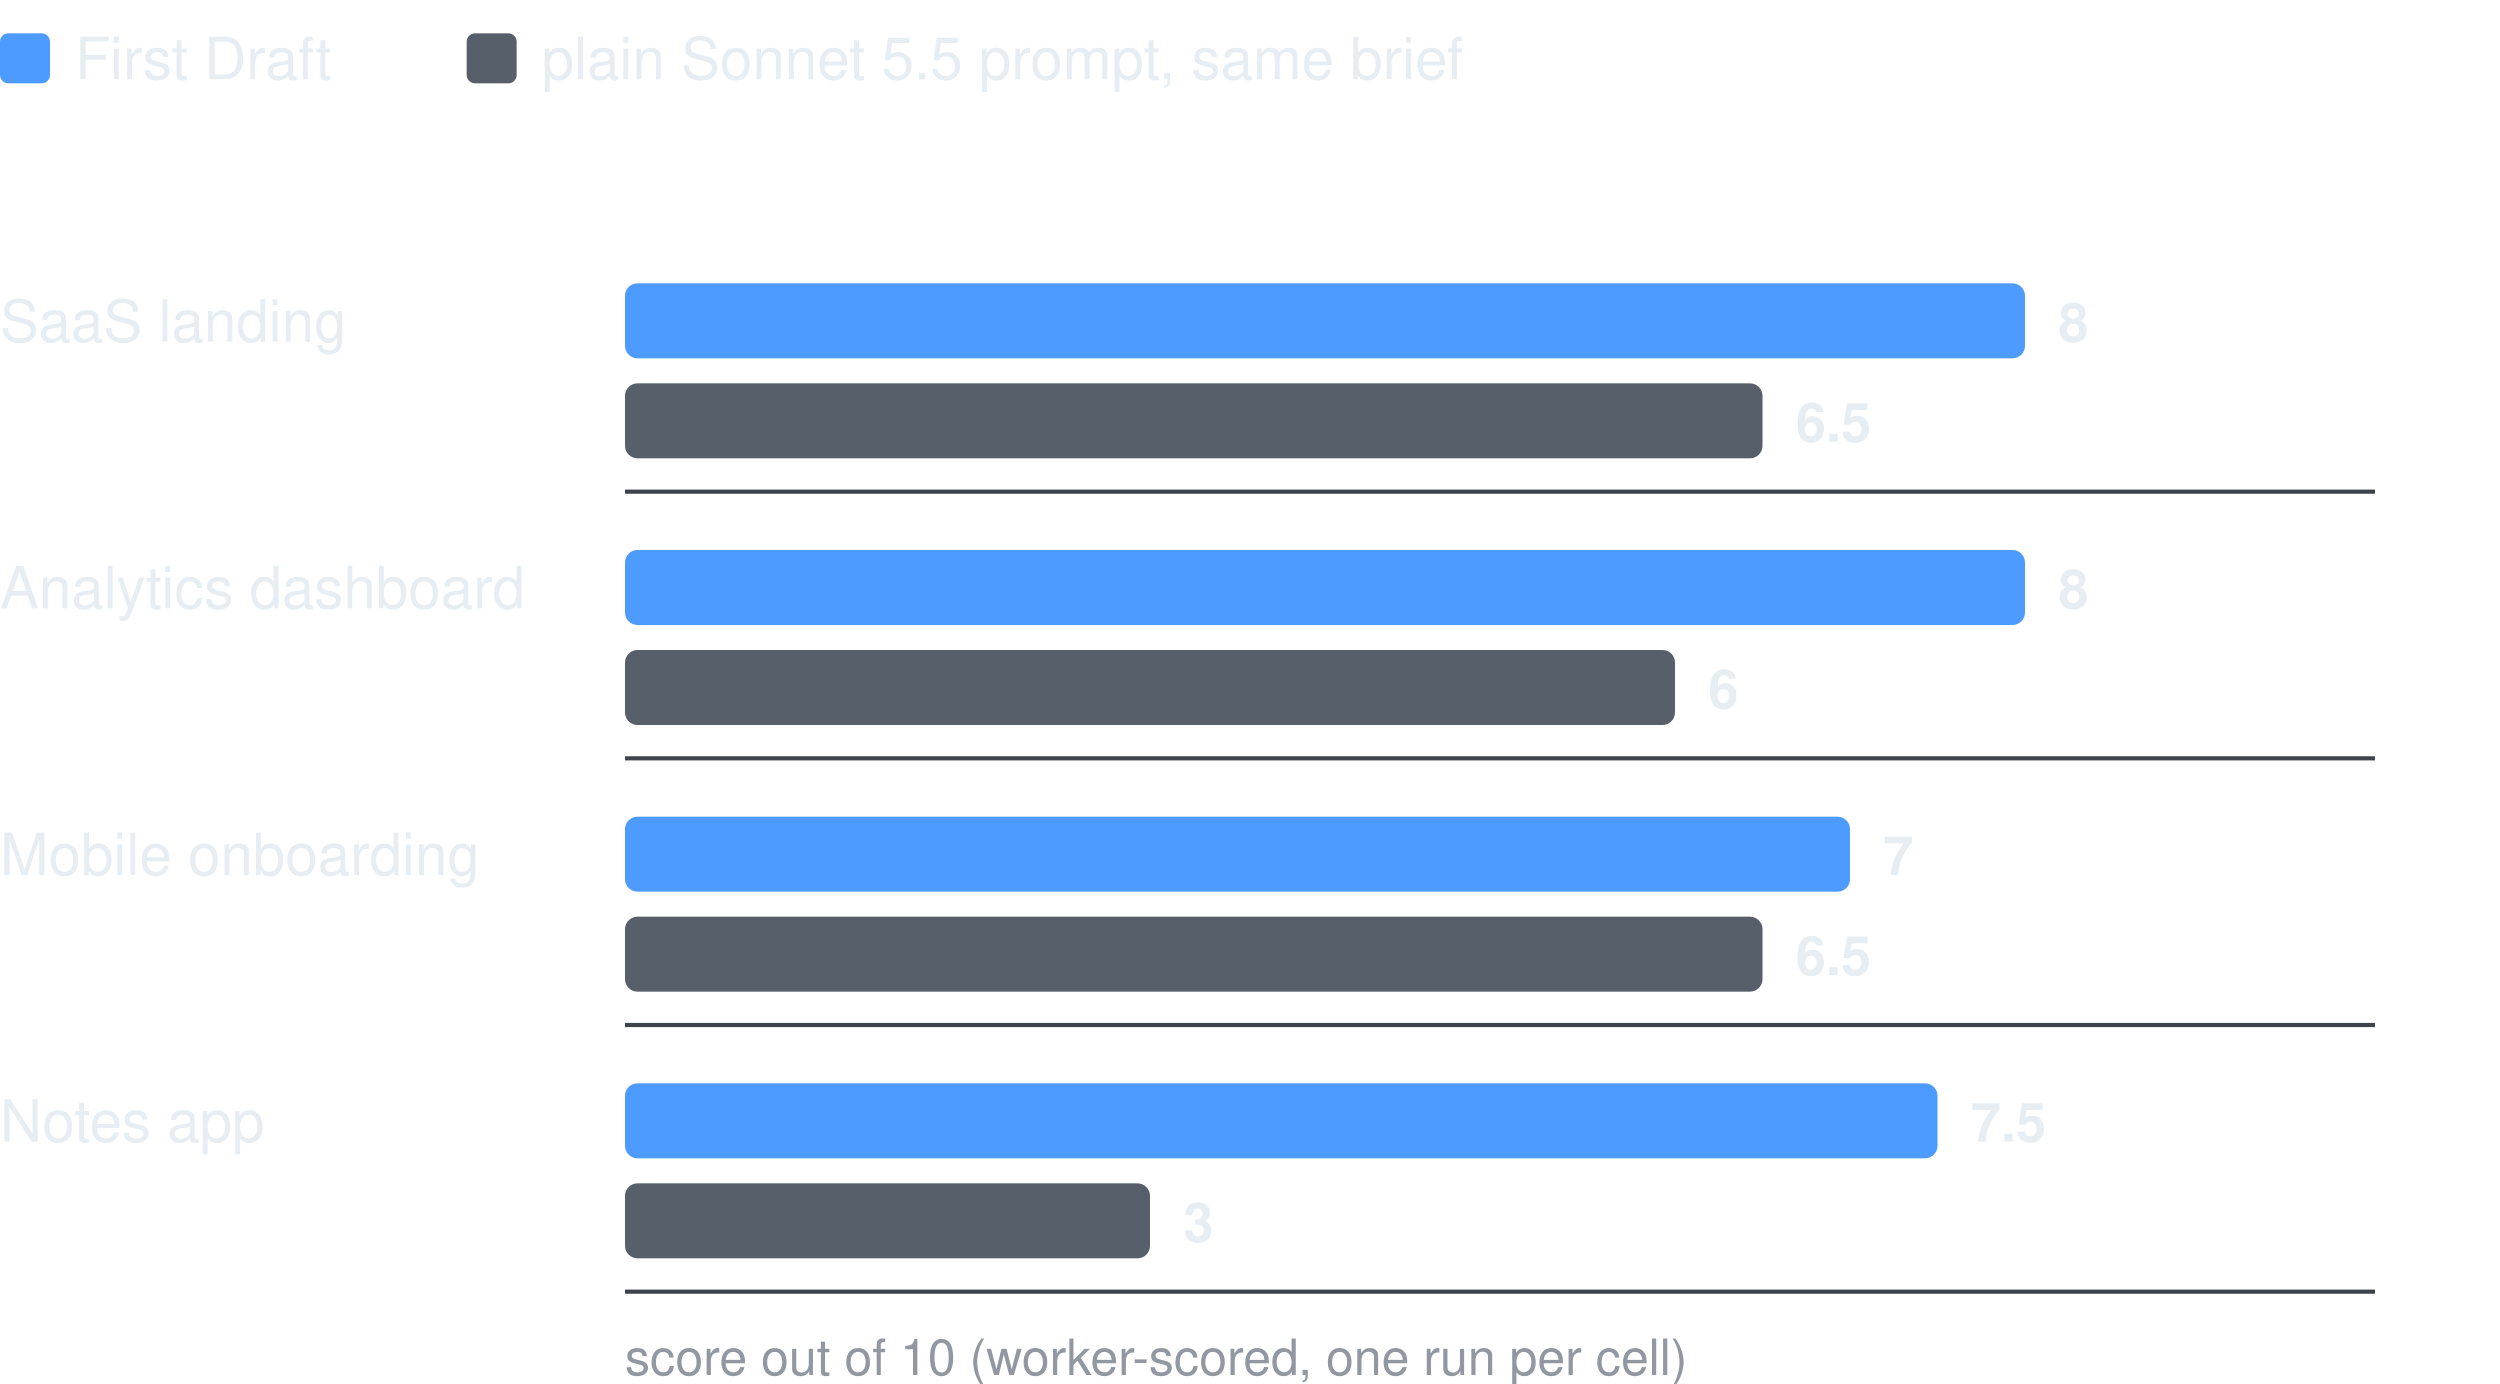
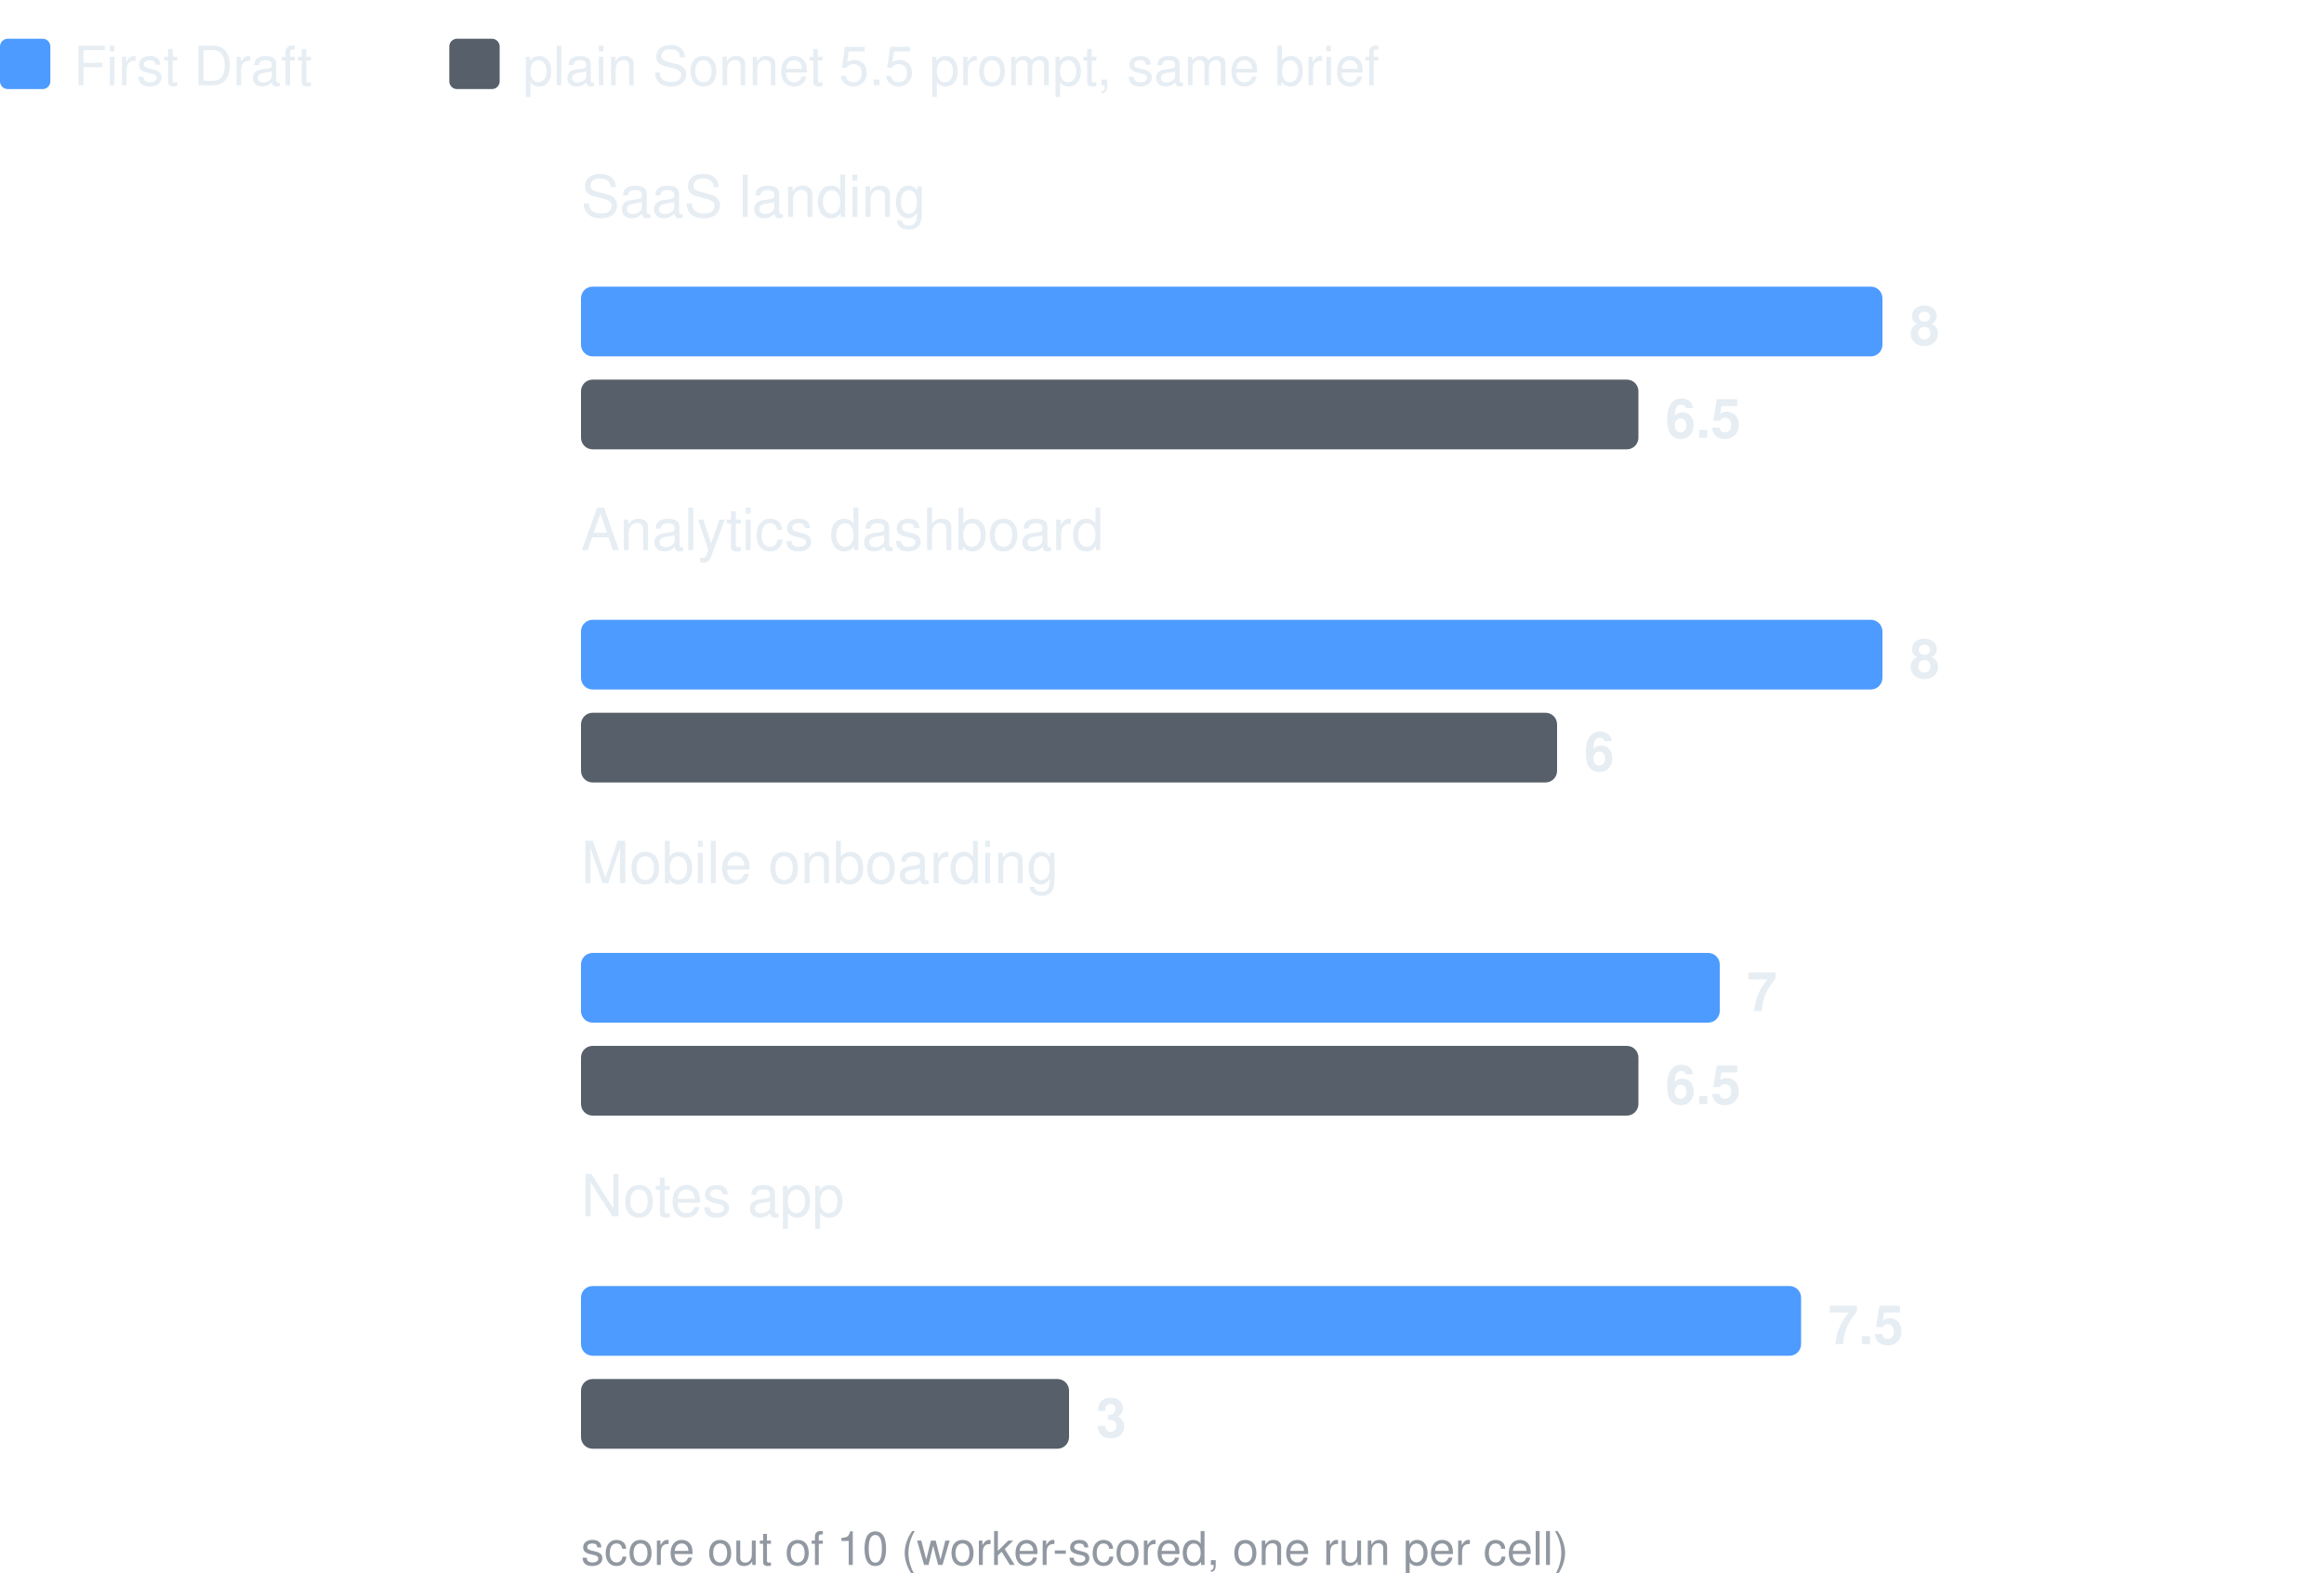
- <svg xmlns="http://www.w3.org/2000/svg" width="600" height="332" viewBox="0 0 600 332" role="img" aria-label="Scores out of 10 on Claude Sonnet 5.5: First Draft against the plain prompt, for four briefs">
+ <svg xmlns="http://www.w3.org/2000/svg" width="600" height="406" viewBox="0 0 600 406" role="img" aria-label="Scores out of 10 on Claude Sonnet 5.5: First Draft against the plain prompt, for four briefs">
  <style>text{font-family:-apple-system,BlinkMacSystemFont,"Segoe UI",Helvetica,Arial,sans-serif}</style>
-   <rect x="0" y="8" width="12" height="12" rx="2" fill="#4d9bff" />
-   <text font-size="14" fill="#e6edf3" x="18" y="19">First Draft</text>
-   <rect x="112" y="8" width="12" height="12" rx="2" fill="#57606a" />
-   <text font-size="14" fill="#e6edf3" x="130" y="19">plain Sonnet 5.5 prompt, same brief</text>
-   <text font-size="14" fill="#e6edf3" x="0" y="82">SaaS landing</text>
-   <rect x="150" y="68" width="336.0" height="18" rx="3" fill="#4d9bff" />
-   <text font-size="13" font-weight="600" fill="#e6edf3" x="494.0" y="82">8</text>
-   <rect x="150" y="92" width="273.0" height="18" rx="3" fill="#57606a" />
-   <text font-size="13" font-weight="600" fill="#e6edf3" x="431.0" y="106">6.5</text>
-   <line x1="150" y1="118" x2="570" y2="118" stroke="#3d444d" stroke-width="1" />
-   <text font-size="14" fill="#e6edf3" x="0" y="146">Analytics dashboard</text>
-   <rect x="150" y="132" width="336.0" height="18" rx="3" fill="#4d9bff" />
-   <text font-size="13" font-weight="600" fill="#e6edf3" x="494.0" y="146">8</text>
-   <rect x="150" y="156" width="252.0" height="18" rx="3" fill="#57606a" />
-   <text font-size="13" font-weight="600" fill="#e6edf3" x="410.0" y="170">6</text>
-   <line x1="150" y1="182" x2="570" y2="182" stroke="#3d444d" stroke-width="1" />
-   <text font-size="14" fill="#e6edf3" x="0" y="210">Mobile onboarding</text>
-   <rect x="150" y="196" width="294.0" height="18" rx="3" fill="#4d9bff" />
-   <text font-size="13" font-weight="600" fill="#e6edf3" x="452.0" y="210">7</text>
-   <rect x="150" y="220" width="273.0" height="18" rx="3" fill="#57606a" />
-   <text font-size="13" font-weight="600" fill="#e6edf3" x="431.0" y="234">6.5</text>
-   <line x1="150" y1="246" x2="570" y2="246" stroke="#3d444d" stroke-width="1" />
-   <text font-size="14" fill="#e6edf3" x="0" y="274">Notes app</text>
-   <rect x="150" y="260" width="315.0" height="18" rx="3" fill="#4d9bff" />
-   <text font-size="13" font-weight="600" fill="#e6edf3" x="473.0" y="274">7.5</text>
-   <rect x="150" y="284" width="126.0" height="18" rx="3" fill="#57606a" />
-   <text font-size="13" font-weight="600" fill="#e6edf3" x="284.0" y="298">3</text>
-   <line x1="150" y1="310" x2="570" y2="310" stroke="#3d444d" stroke-width="1" />
-   <text font-size="12" fill="#9198a1" x="150" y="330">score out of 10 (worker-scored, one run per cell)</text>
+   <rect x="0" y="10" width="13" height="13" rx="2" fill="#4d9bff" />
+   <text font-size="14" fill="#e6edf3" x="19" y="22">First Draft</text>
+   <rect x="116" y="10" width="13" height="13" rx="2" fill="#57606a" />
+   <text font-size="14" fill="#e6edf3" x="135" y="22">plain Sonnet 5.5 prompt, same brief</text>
+   <text font-size="15" fill="#e6edf3" x="150" y="56">SaaS landing</text>
+   <rect x="150" y="74" width="336.0" height="18" rx="3" fill="#4d9bff" />
+   <text font-size="14" font-weight="600" fill="#e6edf3" x="493.0" y="89">8</text>
+   <rect x="150" y="98" width="273.0" height="18" rx="3" fill="#57606a" />
+   <text font-size="14" font-weight="600" fill="#e6edf3" x="430.0" y="113">6.5</text>
+   <text font-size="15" fill="#e6edf3" x="150" y="142">Analytics dashboard</text>
+   <rect x="150" y="160" width="336.0" height="18" rx="3" fill="#4d9bff" />
+   <text font-size="14" font-weight="600" fill="#e6edf3" x="493.0" y="175">8</text>
+   <rect x="150" y="184" width="252.0" height="18" rx="3" fill="#57606a" />
+   <text font-size="14" font-weight="600" fill="#e6edf3" x="409.0" y="199">6</text>
+   <text font-size="15" fill="#e6edf3" x="150" y="228">Mobile onboarding</text>
+   <rect x="150" y="246" width="294.0" height="18" rx="3" fill="#4d9bff" />
+   <text font-size="14" font-weight="600" fill="#e6edf3" x="451.0" y="261">7</text>
+   <rect x="150" y="270" width="273.0" height="18" rx="3" fill="#57606a" />
+   <text font-size="14" font-weight="600" fill="#e6edf3" x="430.0" y="285">6.5</text>
+   <text font-size="15" fill="#e6edf3" x="150" y="314">Notes app</text>
+   <rect x="150" y="332" width="315.0" height="18" rx="3" fill="#4d9bff" />
+   <text font-size="14" font-weight="600" fill="#e6edf3" x="472.0" y="347">7.5</text>
+   <rect x="150" y="356" width="126.0" height="18" rx="3" fill="#57606a" />
+   <text font-size="14" font-weight="600" fill="#e6edf3" x="283.0" y="371">3</text>
+   <text font-size="12" fill="#9198a1" x="150" y="404">score out of 10 (worker-scored, one run per cell)</text>
</svg>
